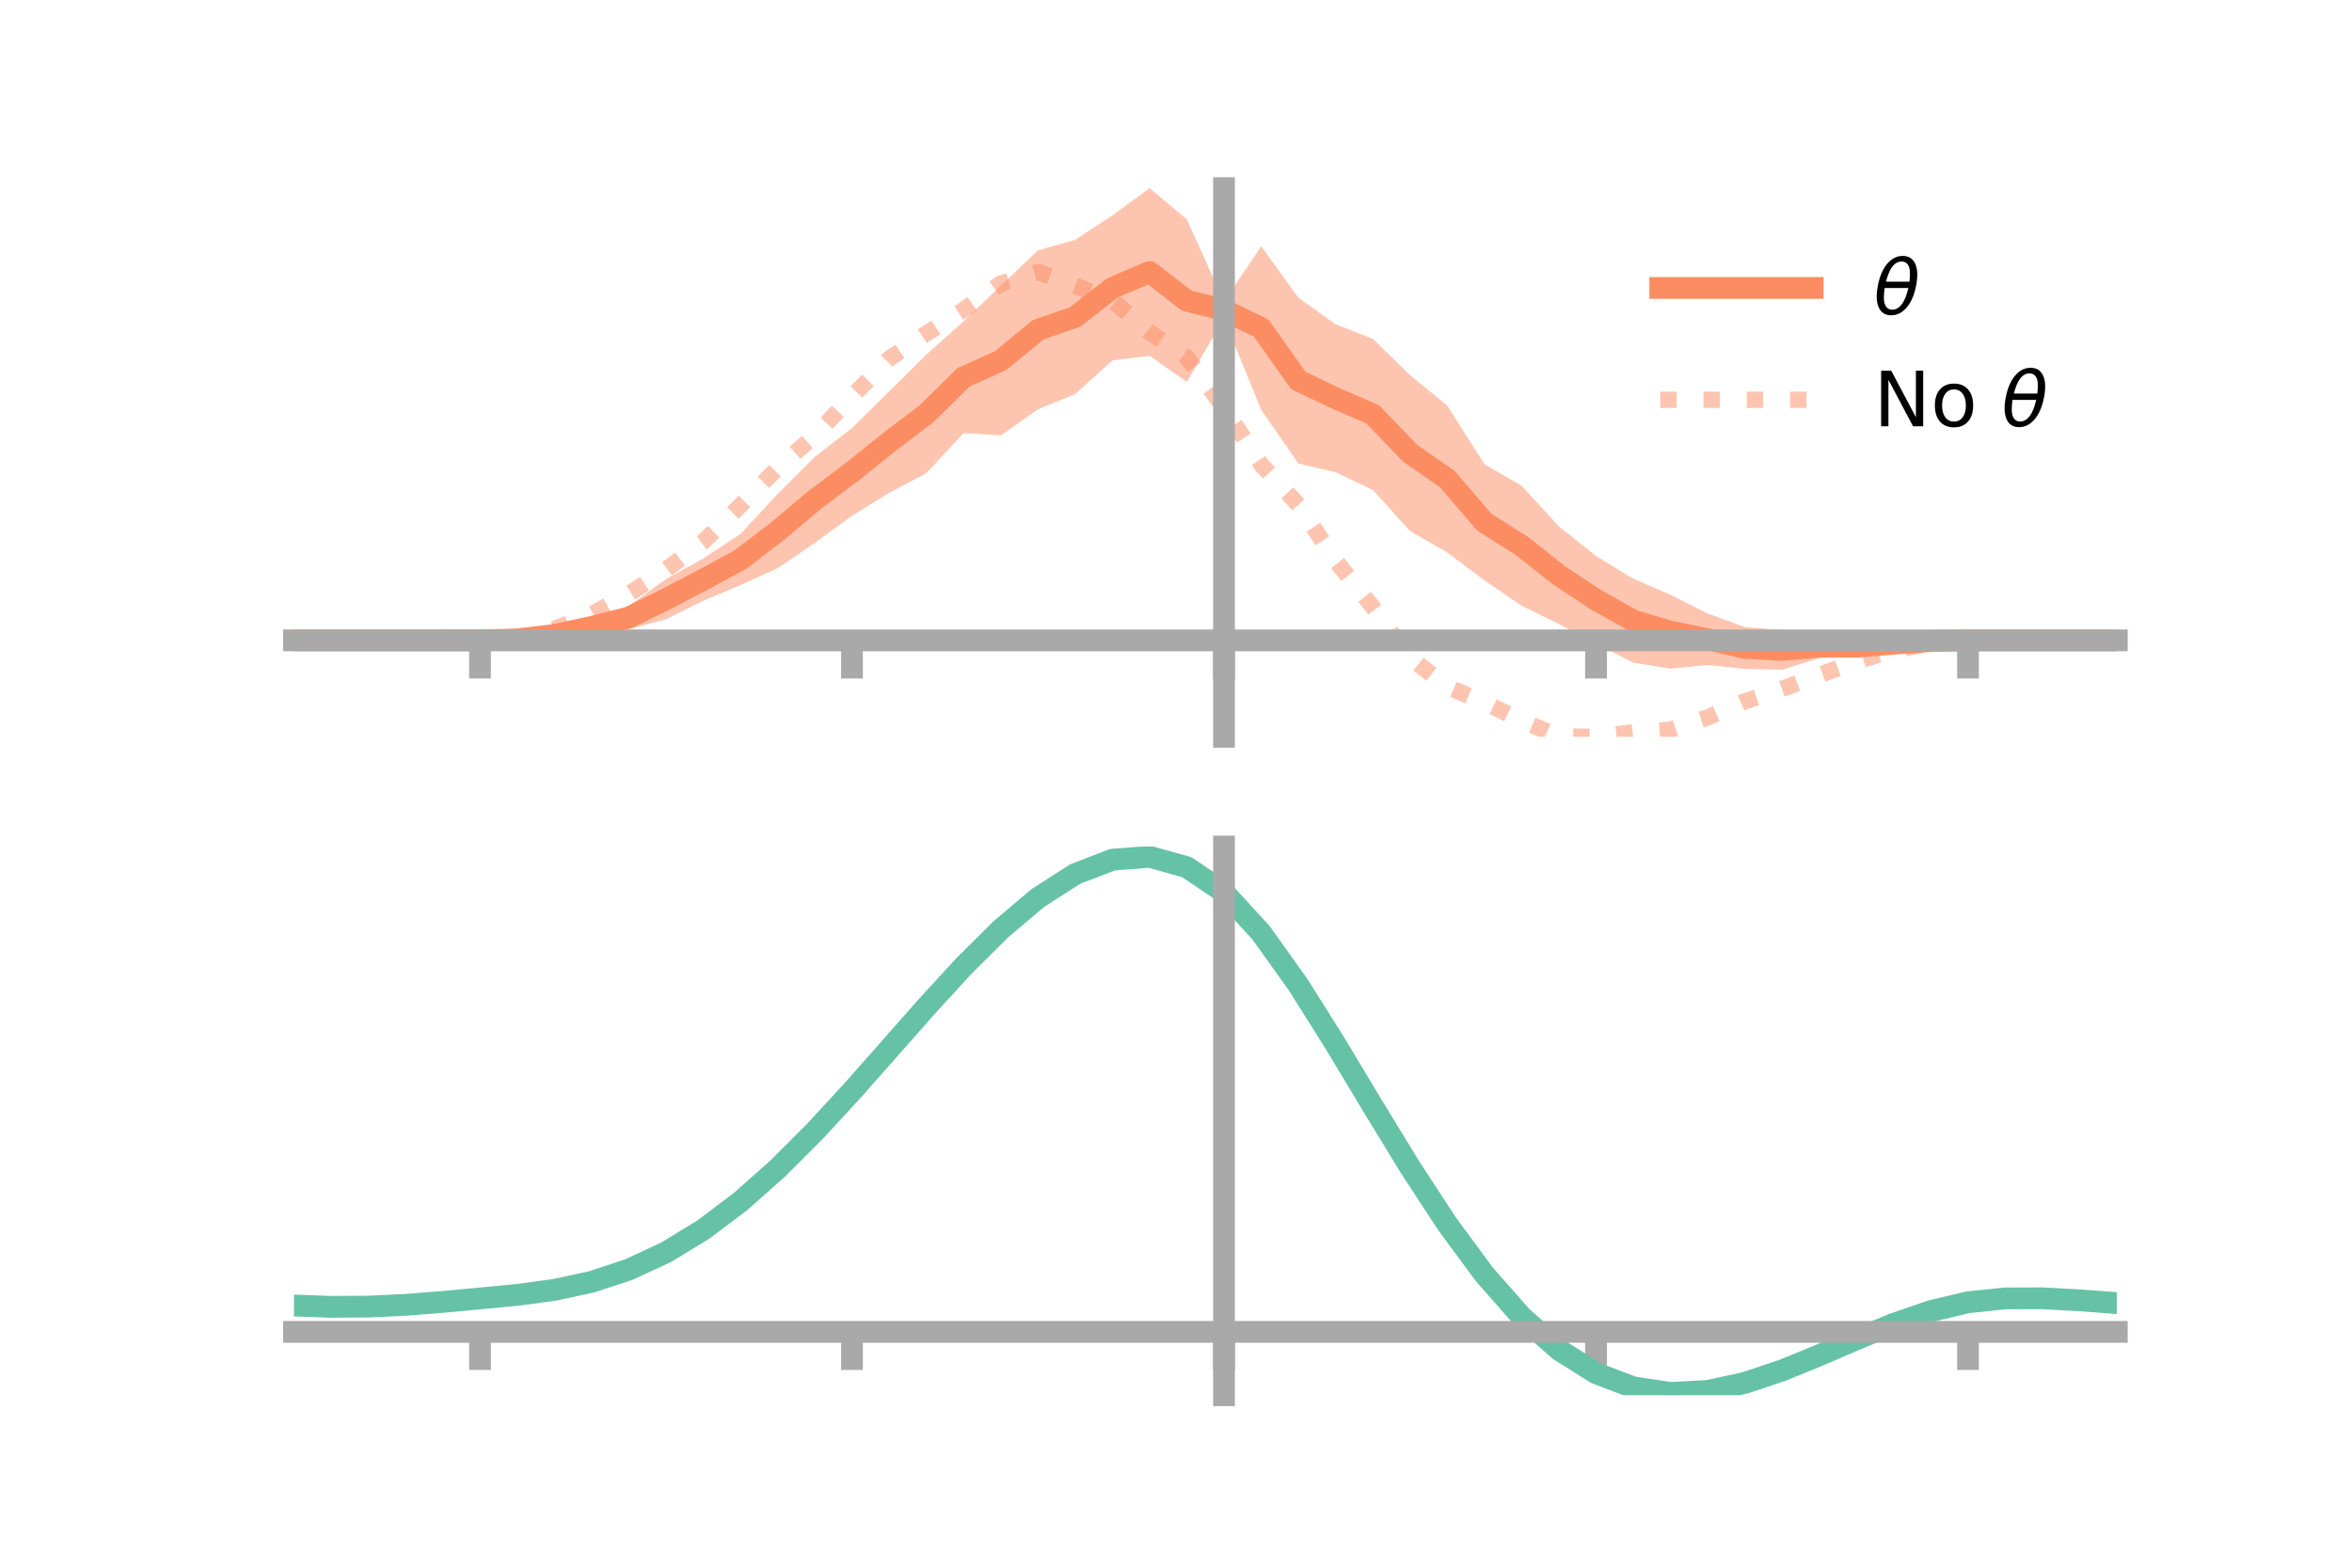
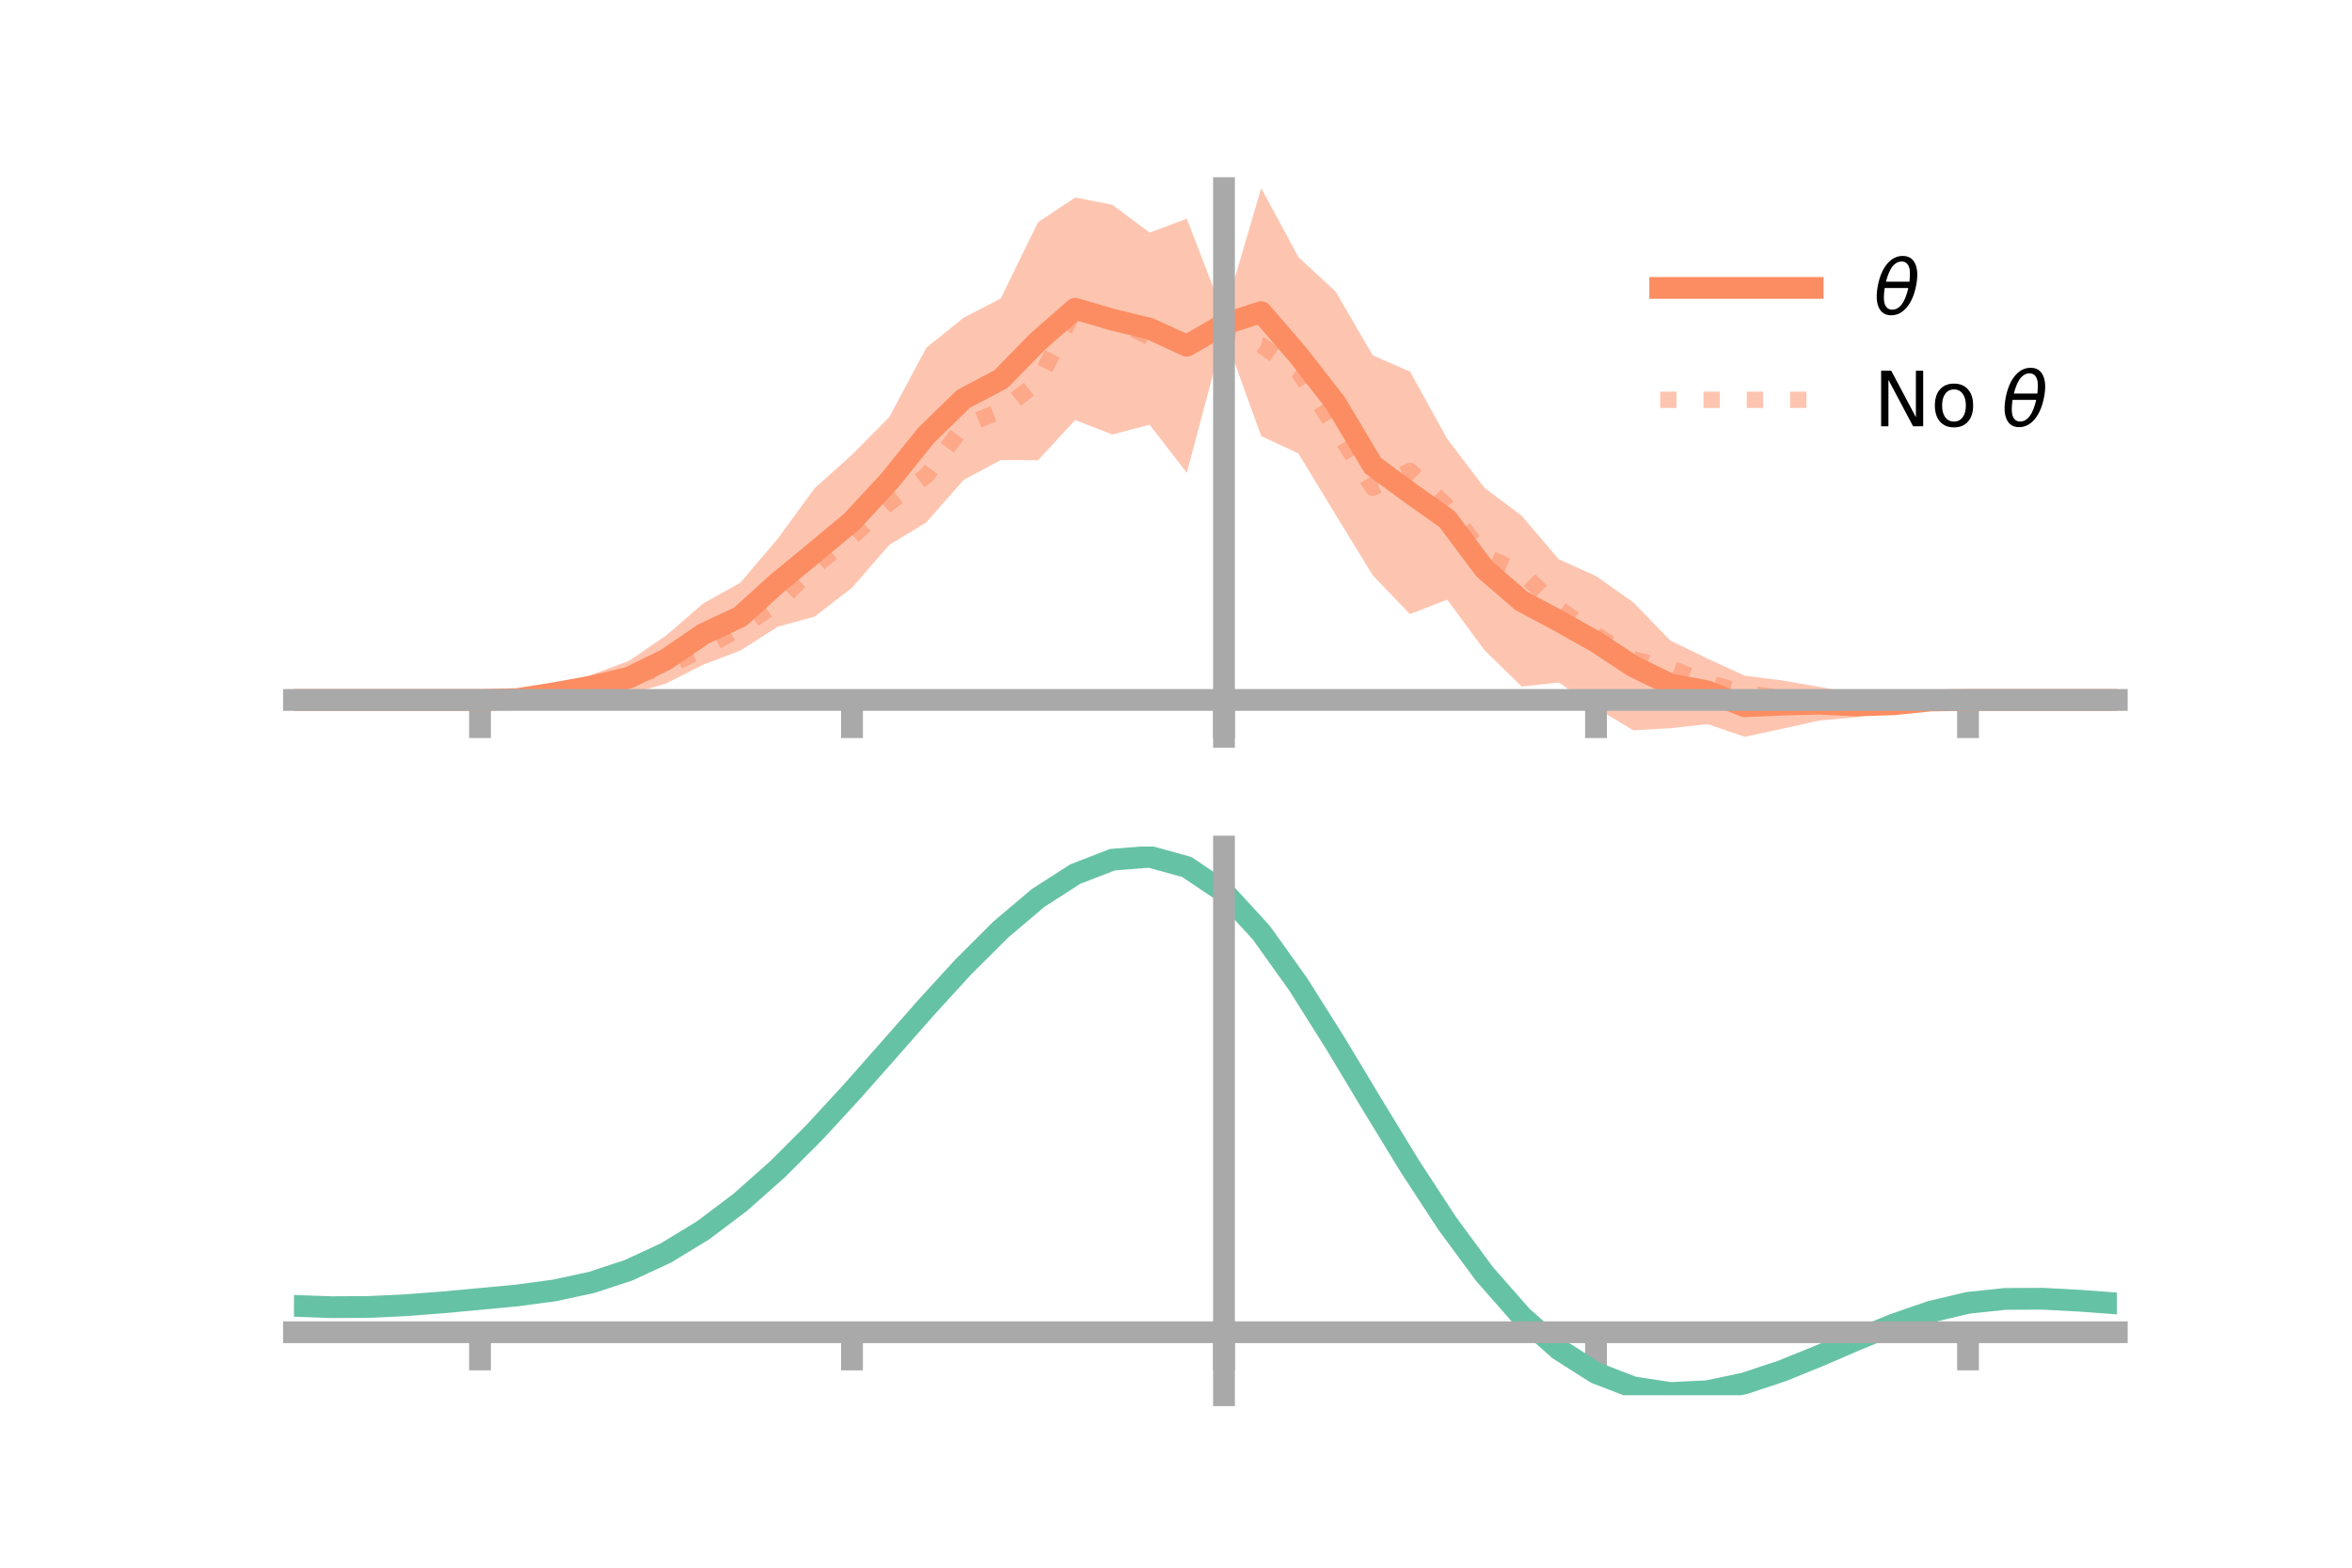
<svg xmlns="http://www.w3.org/2000/svg" xmlns:xlink="http://www.w3.org/1999/xlink" height="144pt" version="1.1" viewBox="0 0 216 144" width="216pt">
  <defs>
    <style type="text/css">*{stroke-linecap:butt;stroke-linejoin:round;}</style>
  </defs>
  <g id="figure_1">
    <g id="patch_1">
      <path d="M 0 144  L 216 144  L 216 0  L 0 0  z " style="fill:none;" />
    </g>
    <g id="axes_1">
      <g id="patch_2">
        <path d="M 27 67.68  L 194.4 67.68  L 194.4 17.28  L 27 17.28  z " style="fill:none;" />
      </g>
      <g id="PolyCollection_1">
-         <path clip-path="url(#p9fb847b5f6)" d="M 27 58.822  L 27 58.822  L 30.416 58.822  L 33.833 58.822  L 37.249 58.822  L 40.665 58.822  L 44.082 58.818  L 47.498 58.604  L 50.914 57.914  L 54.331 56.877  L 57.747 55.655  L 61.163 53.187  L 64.58 51.307  L 67.996 49.053  L 71.412 45.386  L 74.829 41.964  L 78.245 39.313  L 81.661 35.943  L 85.078 32.571  L 88.494 29.513  L 91.91 26.237  L 95.327 22.995  L 98.743 22.024  L 102.159 19.785  L 105.576 17.28  L 108.992 20.152  L 112.408 27.696  L 115.824 22.622  L 119.241 27.347  L 122.657 29.789  L 126.073 31.121  L 129.49 34.461  L 132.906 37.247  L 136.322 42.642  L 139.739 44.616  L 143.155 48.349  L 146.571 51.075  L 149.988 53.151  L 153.404 54.626  L 156.82 56.351  L 160.237 57.595  L 163.653 57.87  L 167.069 58.353  L 170.486 58.703  L 173.902 58.709  L 177.318 58.757  L 180.735 58.82  L 184.151 58.822  L 187.567 58.822  L 190.984 58.822  L 194.4 58.822  L 194.4 58.822  L 194.4 58.822  L 190.984 58.822  L 187.567 58.822  L 184.151 58.822  L 180.735 58.825  L 177.318 59.013  L 173.902 59.539  L 170.486 60.097  L 167.069 60.452  L 163.653 61.523  L 160.237 61.434  L 156.82 61.085  L 153.404 61.42  L 149.988 60.863  L 146.571 59.107  L 143.155 57.315  L 139.739 55.639  L 136.322 53.306  L 132.906 50.748  L 129.49 48.781  L 126.073 45.002  L 122.657 43.375  L 119.241 42.576  L 115.824 37.651  L 112.408 29.258  L 108.992 35.087  L 105.576 32.684  L 102.159 33.104  L 98.743 36.197  L 95.327 37.59  L 91.91 39.992  L 88.494 39.784  L 85.078 43.459  L 81.661 45.267  L 78.245 47.375  L 74.829 49.865  L 71.412 52.193  L 67.996 53.746  L 64.58 55.185  L 61.163 56.885  L 57.747 57.793  L 54.331 58.29  L 50.914 58.74  L 47.498 58.864  L 44.082 58.824  L 40.665 58.822  L 37.249 58.822  L 33.833 58.822  L 30.416 58.822  L 27 58.822  z " style="fill:#fc8d62;fill-opacity:0.5;" />
+         <path clip-path="url(#pd74d9c0286)" d="M 27 64.294  L 27 64.294  L 30.416 64.294  L 33.833 64.294  L 37.249 64.294  L 40.665 64.294  L 44.082 64.292  L 47.498 64.04  L 50.914 63.083  L 54.331 61.974  L 57.747 60.715  L 61.163 58.383  L 64.58 55.434  L 67.996 53.522  L 71.412 49.497  L 74.829 44.828  L 78.245 41.769  L 81.661 38.325  L 85.078 31.938  L 88.494 29.184  L 91.91 27.413  L 95.327 20.412  L 98.743 18.137  L 102.159 18.808  L 105.576 21.368  L 108.992 20.088  L 112.408 28.943  L 115.824 17.28  L 119.241 23.613  L 122.657 26.779  L 126.073 32.649  L 129.49 34.133  L 132.906 40.305  L 136.322 44.802  L 139.739 47.369  L 143.155 51.375  L 146.571 52.907  L 149.988 55.325  L 153.404 58.844  L 156.82 60.502  L 160.237 62.067  L 163.653 62.501  L 167.069 63.088  L 170.486 63.723  L 173.902 64.099  L 177.318 64.169  L 180.735 64.292  L 184.151 64.294  L 187.567 64.294  L 190.984 64.294  L 194.4 64.294  L 194.4 64.294  L 194.4 64.294  L 190.984 64.294  L 187.567 64.294  L 184.151 64.294  L 180.735 64.296  L 177.318 64.516  L 173.902 65.282  L 170.486 65.884  L 167.069 66.19  L 163.653 66.944  L 160.237 67.68  L 156.82 66.516  L 153.404 66.891  L 149.988 67.087  L 146.571 65.008  L 143.155 62.695  L 139.739 63.059  L 136.322 59.714  L 132.906 55.083  L 129.49 56.41  L 126.073 52.856  L 122.657 47.28  L 119.241 41.654  L 115.824 40.061  L 112.408 30.604  L 108.992 43.433  L 105.576 39.011  L 102.159 39.914  L 98.743 38.582  L 95.327 42.278  L 91.91 42.258  L 88.494 44.084  L 85.078 47.976  L 81.661 50.06  L 78.245 53.984  L 74.829 56.63  L 71.412 57.572  L 67.996 59.759  L 64.58 61.055  L 61.163 62.785  L 57.747 63.786  L 54.331 64.133  L 50.914 64.268  L 47.498 64.39  L 44.082 64.295  L 40.665 64.294  L 37.249 64.294  L 33.833 64.294  L 30.416 64.294  L 27 64.294  z " style="fill:#fc8d62;fill-opacity:0.5;" />
      </g>
      <g id="matplotlib.axis_1">
        <g id="xtick_1">
          <g id="line2d_1">
            <defs>
-               <path d="M 0 0  L 0 3.5  " id="m1203d06f02" style="stroke:#a9a9a9;stroke-width:2;" />
+               <path d="M 0 0  L 0 3.5  " id="m6201c6aa3e" style="stroke:#a9a9a9;stroke-width:2;" />
            </defs>
            <g>
-               <use style="fill:#a9a9a9;stroke:#a9a9a9;stroke-width:2;" x="44.082" xlink:href="#m1203d06f02" y="58.822" />
+               <use style="fill:#a9a9a9;stroke:#a9a9a9;stroke-width:2;" x="44.082" xlink:href="#m6201c6aa3e" y="64.294" />
            </g>
          </g>
        </g>
        <g id="xtick_2">
          <g id="line2d_2">
            <g>
-               <use style="fill:#a9a9a9;stroke:#a9a9a9;stroke-width:2;" x="78.245" xlink:href="#m1203d06f02" y="58.822" />
+               <use style="fill:#a9a9a9;stroke:#a9a9a9;stroke-width:2;" x="78.245" xlink:href="#m6201c6aa3e" y="64.294" />
            </g>
          </g>
        </g>
        <g id="xtick_3">
          <g id="line2d_3">
            <g>
-               <use style="fill:#a9a9a9;stroke:#a9a9a9;stroke-width:2;" x="112.408" xlink:href="#m1203d06f02" y="58.822" />
+               <use style="fill:#a9a9a9;stroke:#a9a9a9;stroke-width:2;" x="112.408" xlink:href="#m6201c6aa3e" y="64.294" />
            </g>
          </g>
        </g>
        <g id="xtick_4">
          <g id="line2d_4">
            <g>
-               <use style="fill:#a9a9a9;stroke:#a9a9a9;stroke-width:2;" x="146.571" xlink:href="#m1203d06f02" y="58.822" />
+               <use style="fill:#a9a9a9;stroke:#a9a9a9;stroke-width:2;" x="146.571" xlink:href="#m6201c6aa3e" y="64.294" />
            </g>
          </g>
        </g>
        <g id="xtick_5">
          <g id="line2d_5">
            <g>
-               <use style="fill:#a9a9a9;stroke:#a9a9a9;stroke-width:2;" x="180.735" xlink:href="#m1203d06f02" y="58.822" />
+               <use style="fill:#a9a9a9;stroke:#a9a9a9;stroke-width:2;" x="180.735" xlink:href="#m6201c6aa3e" y="64.294" />
            </g>
          </g>
        </g>
      </g>
      <g id="matplotlib.axis_2" />
      <g id="line2d_6">
-         <path clip-path="url(#p9fb847b5f6)" d="M 27 58.822  L 30.416 58.822  L 33.833 58.822  L 37.249 58.822  L 40.665 58.822  L 44.082 58.821  L 47.498 58.734  L 50.914 58.327  L 54.331 57.584  L 57.747 56.724  L 61.163 55.036  L 64.58 53.246  L 67.996 51.399  L 71.412 48.789  L 74.829 45.914  L 78.245 43.344  L 81.661 40.605  L 85.078 38.015  L 88.494 34.649  L 91.91 33.115  L 95.327 30.293  L 98.743 29.11  L 102.159 26.445  L 105.576 24.982  L 108.992 27.62  L 112.408 28.477  L 115.824 30.136  L 119.241 34.962  L 122.657 36.582  L 126.073 38.062  L 129.49 41.621  L 132.906 43.997  L 136.322 47.974  L 139.739 50.128  L 143.155 52.832  L 146.571 55.091  L 149.988 57.007  L 153.404 58.023  L 156.82 58.718  L 160.237 59.514  L 163.653 59.696  L 167.069 59.402  L 170.486 59.4  L 173.902 59.124  L 177.318 58.885  L 180.735 58.823  L 184.151 58.822  L 187.567 58.822  L 190.984 58.822  L 194.4 58.822  " style="fill:none;stroke:#fc8d62;stroke-linecap:square;stroke-width:2;" />
+         <path clip-path="url(#pd74d9c0286)" d="M 27 64.294  L 30.416 64.294  L 33.833 64.294  L 37.249 64.294  L 40.665 64.294  L 44.082 64.294  L 47.498 64.215  L 50.914 63.676  L 54.331 63.053  L 57.747 62.251  L 61.163 60.584  L 64.58 58.245  L 67.996 56.64  L 71.412 53.535  L 74.829 50.729  L 78.245 47.876  L 81.661 44.192  L 85.078 39.957  L 88.494 36.634  L 91.91 34.836  L 95.327 31.345  L 98.743 28.359  L 102.159 29.361  L 105.576 30.19  L 108.992 31.761  L 112.408 29.773  L 115.824 28.671  L 119.241 32.634  L 122.657 37.029  L 126.073 42.753  L 129.49 45.272  L 132.906 47.694  L 136.322 52.258  L 139.739 55.214  L 143.155 57.035  L 146.571 58.957  L 149.988 61.206  L 153.404 62.868  L 156.82 63.509  L 160.237 64.874  L 163.653 64.723  L 167.069 64.639  L 170.486 64.803  L 173.902 64.691  L 177.318 64.343  L 180.735 64.294  L 184.151 64.294  L 187.567 64.294  L 190.984 64.294  L 194.4 64.294  " style="fill:none;stroke:#fc8d62;stroke-linecap:square;stroke-width:2;" />
      </g>
      <g id="line2d_7">
-         <path clip-path="url(#p9fb847b5f6)" d="M 27 58.822  L 30.416 58.822  L 33.833 58.822  L 37.249 58.822  L 40.665 58.822  L 44.082 58.808  L 47.498 58.539  L 50.914 57.769  L 54.331 56.43  L 57.747 54.551  L 61.163 52.32  L 64.58 49.757  L 67.996 46.434  L 71.412 43.007  L 74.829 39.992  L 78.245 36.418  L 81.661 32.943  L 85.078 30.632  L 88.494 28.458  L 91.91 26.04  L 95.327 24.982  L 98.743 26.243  L 102.159 27.603  L 105.576 30.512  L 108.992 32.824  L 112.408 37.461  L 115.824 42.677  L 119.241 46.377  L 122.657 51.493  L 126.073 55.764  L 129.49 60.401  L 132.906 63.076  L 136.322 64.526  L 139.739 66.204  L 143.155 67.635  L 146.571 67.68  L 149.988 67.266  L 153.404 67.035  L 156.82 65.903  L 160.237 64.429  L 163.653 63.277  L 167.069 62.014  L 170.486 60.746  L 173.902 59.728  L 177.318 59.083  L 180.735 58.835  L 184.151 58.822  L 187.567 58.822  L 190.984 58.822  L 194.4 58.822  " style="fill:none;stroke:#fc8d62;stroke-dasharray:1.5,2.475;stroke-dashoffset:0;stroke-opacity:0.5;stroke-width:1.5;" />
+         <path clip-path="url(#pd74d9c0286)" d="M 27 64.294  L 30.416 64.294  L 33.833 64.294  L 37.249 64.294  L 40.665 64.294  L 44.082 64.294  L 47.498 64.168  L 50.914 63.951  L 54.331 63.099  L 57.747 62.187  L 61.163 61.295  L 64.58 59.599  L 67.996 57.678  L 71.412 55.388  L 74.829 52.004  L 78.245 49.31  L 81.661 46.186  L 85.078 43.696  L 88.494 39.114  L 91.91 37.738  L 95.327 35.109  L 98.743 28.359  L 102.159 29.276  L 105.576 30.973  L 108.992 31.339  L 112.408 30.991  L 115.824 31.703  L 119.241 34.145  L 122.657 39.373  L 126.073 44.801  L 129.49 43.257  L 132.906 46.521  L 136.322 51.071  L 139.739 52.567  L 143.155 55.9  L 146.571 58.297  L 149.988 60.56  L 153.404 61.375  L 156.82 62.707  L 160.237 63.644  L 163.653 64.136  L 167.069 64.744  L 170.486 64.784  L 173.902 64.42  L 177.318 64.393  L 180.735 64.294  L 184.151 64.294  L 187.567 64.294  L 190.984 64.294  L 194.4 64.294  " style="fill:none;stroke:#fc8d62;stroke-dasharray:1.5,2.475;stroke-dashoffset:0;stroke-opacity:0.5;stroke-width:1.5;" />
      </g>
      <g id="patch_3">
        <path d="M 112.408 67.68  L 112.408 17.28  " style="fill:none;stroke:#a9a9a9;stroke-linecap:square;stroke-linejoin:miter;stroke-width:2;" />
      </g>
      <g id="patch_4">
        <path d="M 194.4 67.68  L 194.4 17.28  " style="fill:none;" />
      </g>
      <g id="patch_5">
-         <path d="M 27 58.822  L 194.4 58.822  " style="fill:none;stroke:#a9a9a9;stroke-linecap:square;stroke-linejoin:miter;stroke-width:2;" />
+         <path d="M 27 64.294  L 194.4 64.294  " style="fill:none;stroke:#a9a9a9;stroke-linecap:square;stroke-linejoin:miter;stroke-width:2;" />
      </g>
      <g id="patch_6">
        <path d="M 27 17.28  L 194.4 17.28  " style="fill:none;" />
      </g>
      <g id="legend_1">
        <g id="line2d_8">
          <path d="M 152.47 26.449  L 166.47 26.449  " style="fill:none;stroke:#fc8d62;stroke-linecap:square;stroke-width:2;" />
        </g>
        <g id="line2d_9" />
        <g id="text_1">
          <g transform="translate(172.07 28.89891)scale(0.07 -0.07)">
            <defs>
              <path d="M 45.516 34.672  L 14.453 34.672  Q 12.359 20.062 14.5 13.875  Q 17.188 6.25 24.469 6.25  Q 31.781 6.25 37.359 13.922  Q 42.234 20.656 45.516 34.672  z M 47.016 42.969  Q 48.344 56.844 46.625 61.719  Q 43.953 69.438 36.766 69.438  Q 29.297 69.438 23.828 61.812  Q 19.531 55.672 16.156 42.969  z M 38.188 76.766  Q 49.906 76.766 54.594 66.406  Q 59.281 56.109 55.719 37.844  Q 52.203 19.625 43.453 9.281  Q 34.766 -1.125 23.047 -1.125  Q 11.281 -1.125 6.641 9.281  Q 2 19.625 5.516 37.844  Q 9.078 56.109 17.719 66.406  Q 26.422 76.766 38.188 76.766  z " id="DejaVuSans-Oblique-952" />
            </defs>
            <use transform="translate(0 0.234375)" xlink:href="#DejaVuSans-Oblique-952" />
          </g>
        </g>
        <g id="line2d_10">
          <path d="M 152.47 36.724  L 166.47 36.724  " style="fill:none;stroke:#fc8d62;stroke-dasharray:1.5,2.475;stroke-dashoffset:0;stroke-opacity:0.5;stroke-width:1.5;" />
        </g>
        <g id="line2d_11" />
        <g id="text_2">
          <g transform="translate(172.07 39.17359)scale(0.07 -0.07)">
            <defs>
              <path d="M 9.812 72.906  L 23.094 72.906  L 55.422 11.922  L 55.422 72.906  L 64.984 72.906  L 64.984 0  L 51.703 0  L 19.391 60.984  L 19.391 0  L 9.812 0  z " id="DejaVuSans-78" />
              <path d="M 30.609 48.391  Q 23.391 48.391 19.188 42.75  Q 14.984 37.109 14.984 27.297  Q 14.984 17.484 19.156 11.844  Q 23.344 6.203 30.609 6.203  Q 37.797 6.203 41.984 11.859  Q 46.188 17.531 46.188 27.297  Q 46.188 37.016 41.984 42.703  Q 37.797 48.391 30.609 48.391  z M 30.609 56  Q 42.328 56 49.016 48.375  Q 55.719 40.766 55.719 27.297  Q 55.719 13.875 49.016 6.219  Q 42.328 -1.422 30.609 -1.422  Q 18.844 -1.422 12.172 6.219  Q 5.516 13.875 5.516 27.297  Q 5.516 40.766 12.172 48.375  Q 18.844 56 30.609 56  z " id="DejaVuSans-111" />
              <path id="DejaVuSans-32" />
            </defs>
            <use transform="translate(0 0.234375)" xlink:href="#DejaVuSans-78" />
            <use transform="translate(74.80469 0.234375)" xlink:href="#DejaVuSans-111" />
            <use transform="translate(135.9863 0.234375)" xlink:href="#DejaVuSans-32" />
            <use transform="translate(167.7734 0.234375)" xlink:href="#DejaVuSans-Oblique-952" />
          </g>
        </g>
      </g>
    </g>
    <g id="axes_2">
      <g id="patch_7">
        <path d="M 27 128.16  L 194.4 128.16  L 194.4 77.76  L 27 77.76  z " style="fill:none;" />
      </g>
      <g id="PolyCollection_2">
-         <path clip-path="url(#p402884a66b)" d="M 27 119.964  L 27 119.873  L 30.416 120  L 33.833 119.978  L 37.249 119.807  L 40.665 119.525  L 44.082 119.195  L 47.498 118.86  L 50.914 118.39  L 54.331 117.641  L 57.747 116.499  L 61.163 114.887  L 64.58 112.766  L 67.996 110.136  L 71.412 107.037  L 74.829 103.54  L 78.245 99.75  L 81.661 95.796  L 85.078 91.83  L 88.494 88.021  L 91.91 84.549  L 95.327 81.602  L 98.743 79.367  L 102.159 78.028  L 105.576 77.76  L 108.992 78.728  L 112.408 81.076  L 115.824 84.868  L 119.241 89.735  L 122.657 95.255  L 126.073 101.033  L 129.49 106.721  L 132.906 112.03  L 136.322 116.733  L 139.739 120.668  L 143.155 123.738  L 146.571 125.913  L 149.988 127.219  L 153.404 127.731  L 156.82 127.558  L 160.237 126.834  L 163.653 125.709  L 167.069 124.34  L 170.486 122.887  L 173.902 121.504  L 177.318 120.338  L 180.735 119.532  L 184.151 119.178  L 187.567 119.174  L 190.984 119.37  L 194.4 119.638  L 194.4 119.754  L 194.4 119.754  L 190.984 119.511  L 187.567 119.334  L 184.151 119.35  L 180.735 119.709  L 177.318 120.524  L 173.902 121.716  L 170.486 123.141  L 167.069 124.644  L 163.653 126.061  L 160.237 127.225  L 156.82 127.974  L 153.404 128.16  L 149.988 127.654  L 146.571 126.359  L 143.155 124.218  L 139.739 121.218  L 136.322 117.394  L 132.906 112.836  L 129.49 107.696  L 126.073 102.187  L 122.657 96.59  L 119.241 91.24  L 115.824 86.521  L 112.408 82.847  L 108.992 80.578  L 105.576 79.647  L 102.159 79.909  L 98.743 81.201  L 95.327 83.35  L 91.91 86.177  L 88.494 89.501  L 85.078 93.142  L 81.661 96.93  L 78.245 100.702  L 74.829 104.318  L 71.412 107.655  L 67.996 110.616  L 64.58 113.136  L 61.163 115.178  L 57.747 116.738  L 54.331 117.848  L 50.914 118.576  L 47.498 119.027  L 44.082 119.343  L 40.665 119.649  L 37.249 119.907  L 33.833 120.058  L 30.416 120.076  L 27 119.964  z " style="fill:#66c2a5;fill-opacity:0.5;" />
+         <path clip-path="url(#p6388966188)" d="M 27 119.996  L 27 119.904  L 30.416 120.03  L 33.833 120.01  L 37.249 119.844  L 40.665 119.567  L 44.082 119.242  L 47.498 118.908  L 50.914 118.441  L 54.331 117.693  L 57.747 116.552  L 61.163 114.942  L 64.58 112.823  L 67.996 110.195  L 71.412 107.096  L 74.829 103.599  L 78.245 99.807  L 81.661 95.85  L 85.078 91.88  L 88.494 88.065  L 91.91 84.588  L 95.327 81.633  L 98.743 79.389  L 102.159 78.04  L 105.576 77.76  L 108.992 78.715  L 112.408 81.047  L 115.824 84.822  L 119.241 89.671  L 122.657 95.176  L 126.073 100.944  L 129.49 106.628  L 132.906 111.939  L 136.322 116.652  L 139.739 120.603  L 143.155 123.696  L 146.571 125.895  L 149.988 127.223  L 153.404 127.752  L 156.82 127.591  L 160.237 126.876  L 163.653 125.756  L 167.069 124.391  L 170.486 122.94  L 173.902 121.558  L 177.318 120.393  L 180.735 119.586  L 184.151 119.229  L 187.567 119.219  L 190.984 119.41  L 194.4 119.672  L 194.4 119.786  L 194.4 119.786  L 190.984 119.545  L 187.567 119.371  L 184.151 119.392  L 180.735 119.757  L 177.318 120.577  L 173.902 121.771  L 170.486 123.195  L 167.069 124.692  L 163.653 126.099  L 160.237 127.251  L 156.82 127.987  L 153.404 128.16  L 149.988 127.643  L 146.571 126.342  L 143.155 124.198  L 139.739 121.197  L 136.322 117.371  L 132.906 112.81  L 129.49 107.666  L 126.073 102.156  L 122.657 96.558  L 119.241 91.209  L 115.824 86.494  L 112.408 82.823  L 108.992 80.557  L 105.576 79.63  L 102.159 79.896  L 98.743 81.193  L 95.327 83.348  L 91.91 86.181  L 88.494 89.511  L 85.078 93.16  L 81.661 96.954  L 78.245 100.733  L 74.829 104.354  L 71.412 107.696  L 67.996 110.662  L 64.58 113.185  L 61.163 115.229  L 57.747 116.791  L 54.331 117.901  L 50.914 118.627  L 47.498 119.076  L 44.082 119.388  L 40.665 119.691  L 37.249 119.945  L 33.833 120.093  L 30.416 120.109  L 27 119.996  z " style="fill:#66c2a5;fill-opacity:0.5;" />
      </g>
      <g id="matplotlib.axis_3">
        <g id="xtick_6">
          <g id="line2d_12">
            <g>
-               <use style="fill:#a9a9a9;stroke:#a9a9a9;stroke-width:2;" x="44.082" xlink:href="#m1203d06f02" y="122.341" />
+               <use style="fill:#a9a9a9;stroke:#a9a9a9;stroke-width:2;" x="44.082" xlink:href="#m6201c6aa3e" y="122.373" />
            </g>
          </g>
        </g>
        <g id="xtick_7">
          <g id="line2d_13">
            <g>
-               <use style="fill:#a9a9a9;stroke:#a9a9a9;stroke-width:2;" x="78.245" xlink:href="#m1203d06f02" y="122.341" />
+               <use style="fill:#a9a9a9;stroke:#a9a9a9;stroke-width:2;" x="78.245" xlink:href="#m6201c6aa3e" y="122.373" />
            </g>
          </g>
        </g>
        <g id="xtick_8">
          <g id="line2d_14">
            <g>
-               <use style="fill:#a9a9a9;stroke:#a9a9a9;stroke-width:2;" x="112.408" xlink:href="#m1203d06f02" y="122.341" />
+               <use style="fill:#a9a9a9;stroke:#a9a9a9;stroke-width:2;" x="112.408" xlink:href="#m6201c6aa3e" y="122.373" />
            </g>
          </g>
        </g>
        <g id="xtick_9">
          <g id="line2d_15">
            <g>
-               <use style="fill:#a9a9a9;stroke:#a9a9a9;stroke-width:2;" x="146.571" xlink:href="#m1203d06f02" y="122.341" />
+               <use style="fill:#a9a9a9;stroke:#a9a9a9;stroke-width:2;" x="146.571" xlink:href="#m6201c6aa3e" y="122.373" />
            </g>
          </g>
        </g>
        <g id="xtick_10">
          <g id="line2d_16">
            <g>
-               <use style="fill:#a9a9a9;stroke:#a9a9a9;stroke-width:2;" x="180.735" xlink:href="#m1203d06f02" y="122.341" />
+               <use style="fill:#a9a9a9;stroke:#a9a9a9;stroke-width:2;" x="180.735" xlink:href="#m6201c6aa3e" y="122.373" />
            </g>
          </g>
        </g>
      </g>
      <g id="matplotlib.axis_4" />
      <g id="line2d_17">
-         <path clip-path="url(#p402884a66b)" d="M 27 119.919  L 30.416 120.038  L 33.833 120.018  L 37.249 119.857  L 40.665 119.587  L 44.082 119.269  L 47.498 118.943  L 50.914 118.483  L 54.331 117.744  L 57.747 116.618  L 61.163 115.032  L 64.58 112.951  L 67.996 110.376  L 71.412 107.346  L 74.829 103.929  L 78.245 100.226  L 81.661 96.363  L 85.078 92.486  L 88.494 88.761  L 91.91 85.363  L 95.327 82.476  L 98.743 80.284  L 102.159 78.968  L 105.576 78.703  L 108.992 79.653  L 112.408 81.961  L 115.824 85.695  L 119.241 90.487  L 122.657 95.922  L 126.073 101.61  L 129.49 107.208  L 132.906 112.433  L 136.322 117.064  L 139.739 120.943  L 143.155 123.978  L 146.571 126.136  L 149.988 127.436  L 153.404 127.946  L 156.82 127.766  L 160.237 127.029  L 163.653 125.885  L 167.069 124.492  L 170.486 123.014  L 173.902 121.61  L 177.318 120.431  L 180.735 119.62  L 184.151 119.264  L 187.567 119.254  L 190.984 119.441  L 194.4 119.696  " style="fill:none;stroke:#66c2a5;stroke-linecap:square;stroke-width:2;" />
+         <path clip-path="url(#p6388966188)" d="M 27 119.95  L 30.416 120.07  L 33.833 120.052  L 37.249 119.894  L 40.665 119.629  L 44.082 119.315  L 47.498 118.992  L 50.914 118.534  L 54.331 117.797  L 57.747 116.672  L 61.163 115.086  L 64.58 113.004  L 67.996 110.428  L 71.412 107.396  L 74.829 103.976  L 78.245 100.27  L 81.661 96.402  L 85.078 92.52  L 88.494 88.788  L 91.91 85.384  L 95.327 82.49  L 98.743 80.291  L 102.159 78.968  L 105.576 78.695  L 108.992 79.636  L 112.408 81.935  L 115.824 85.658  L 119.241 90.44  L 122.657 95.867  L 126.073 101.55  L 129.49 107.147  L 132.906 112.375  L 136.322 117.011  L 139.739 120.9  L 143.155 123.947  L 146.571 126.118  L 149.988 127.433  L 153.404 127.956  L 156.82 127.789  L 160.237 127.064  L 163.653 125.928  L 167.069 124.542  L 170.486 123.068  L 173.902 121.665  L 177.318 120.485  L 180.735 119.672  L 184.151 119.311  L 187.567 119.295  L 190.984 119.477  L 194.4 119.729  " style="fill:none;stroke:#66c2a5;stroke-linecap:square;stroke-width:2;" />
      </g>
      <g id="patch_8">
        <path d="M 112.408 128.16  L 112.408 77.76  " style="fill:none;stroke:#a9a9a9;stroke-linecap:square;stroke-linejoin:miter;stroke-width:2;" />
      </g>
      <g id="patch_9">
        <path d="M 194.4 128.16  L 194.4 77.76  " style="fill:none;" />
      </g>
      <g id="patch_10">
-         <path d="M 27 122.341  L 194.4 122.341  " style="fill:none;stroke:#a9a9a9;stroke-linecap:square;stroke-linejoin:miter;stroke-width:2;" />
+         <path d="M 27 122.373  L 194.4 122.373  " style="fill:none;stroke:#a9a9a9;stroke-linecap:square;stroke-linejoin:miter;stroke-width:2;" />
      </g>
      <g id="patch_11">
        <path d="M 27 77.76  L 194.4 77.76  " style="fill:none;" />
      </g>
    </g>
  </g>
  <defs>
-     <clipPath id="p9fb847b5f6">
+     <clipPath id="pd74d9c0286">
      <rect height="50.4" width="167.4" x="27" y="17.28" />
    </clipPath>
-     <clipPath id="p402884a66b">
+     <clipPath id="p6388966188">
      <rect height="50.4" width="167.4" x="27" y="77.76" />
    </clipPath>
  </defs>
</svg>
